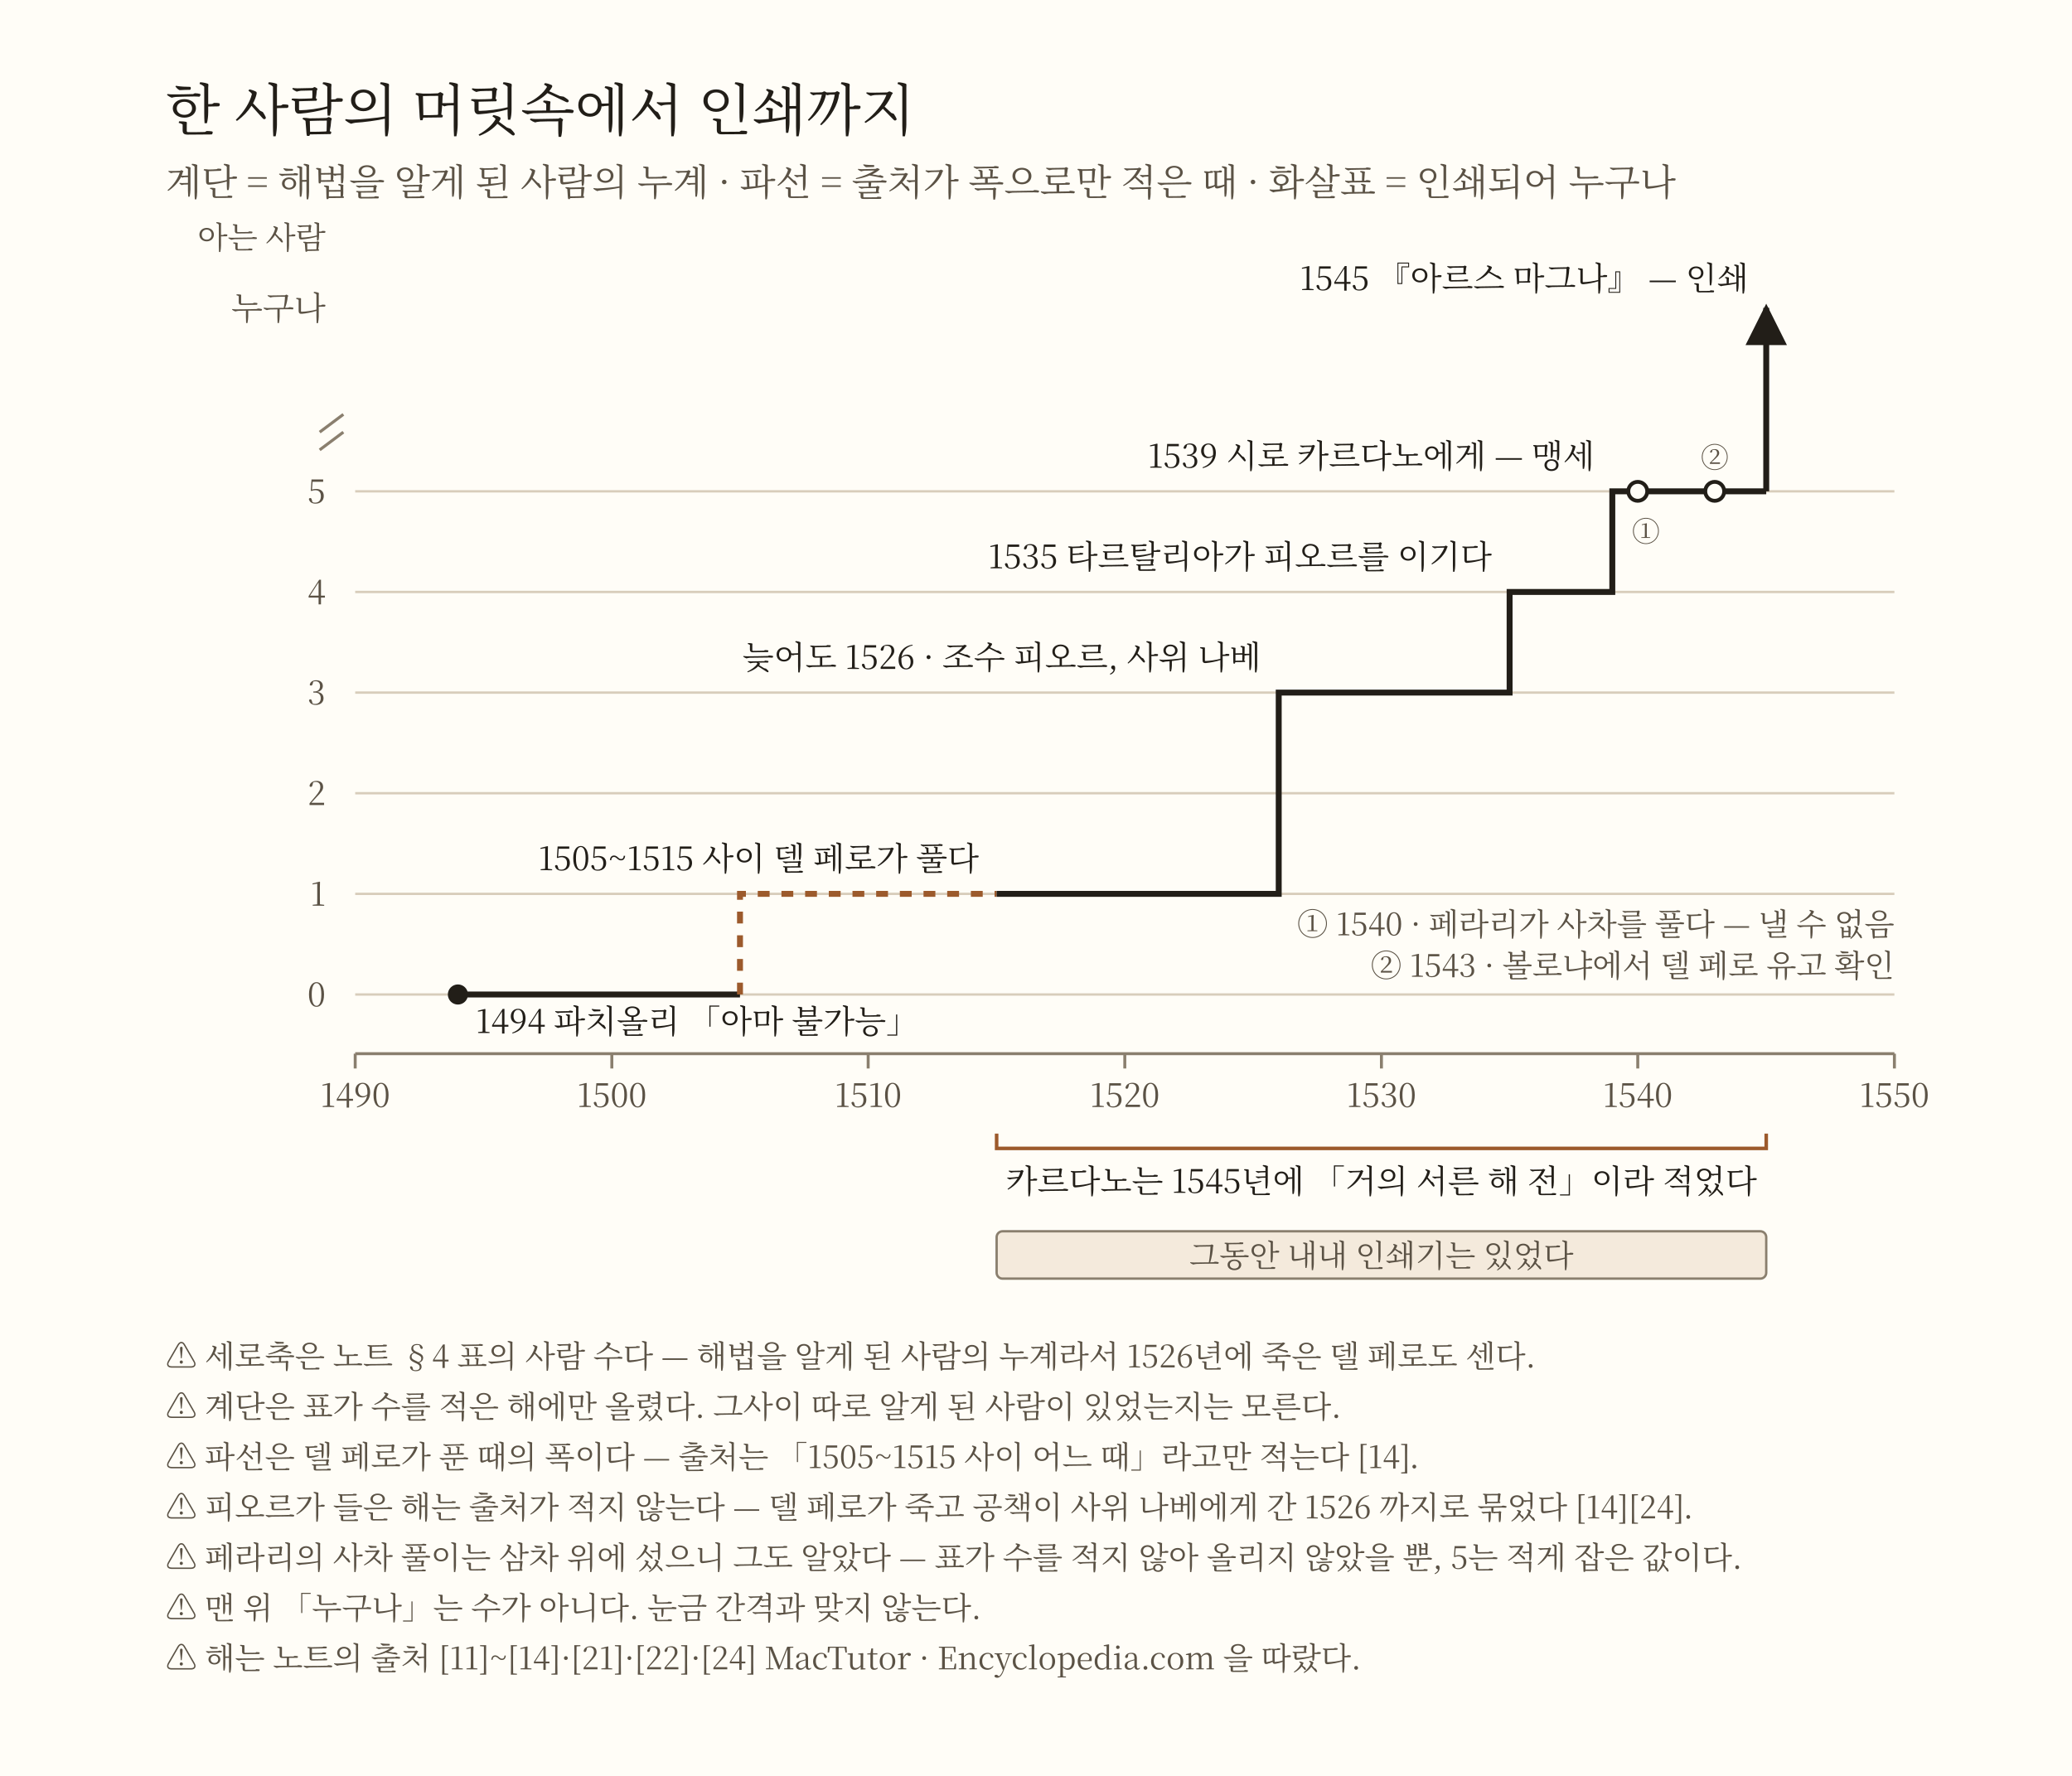
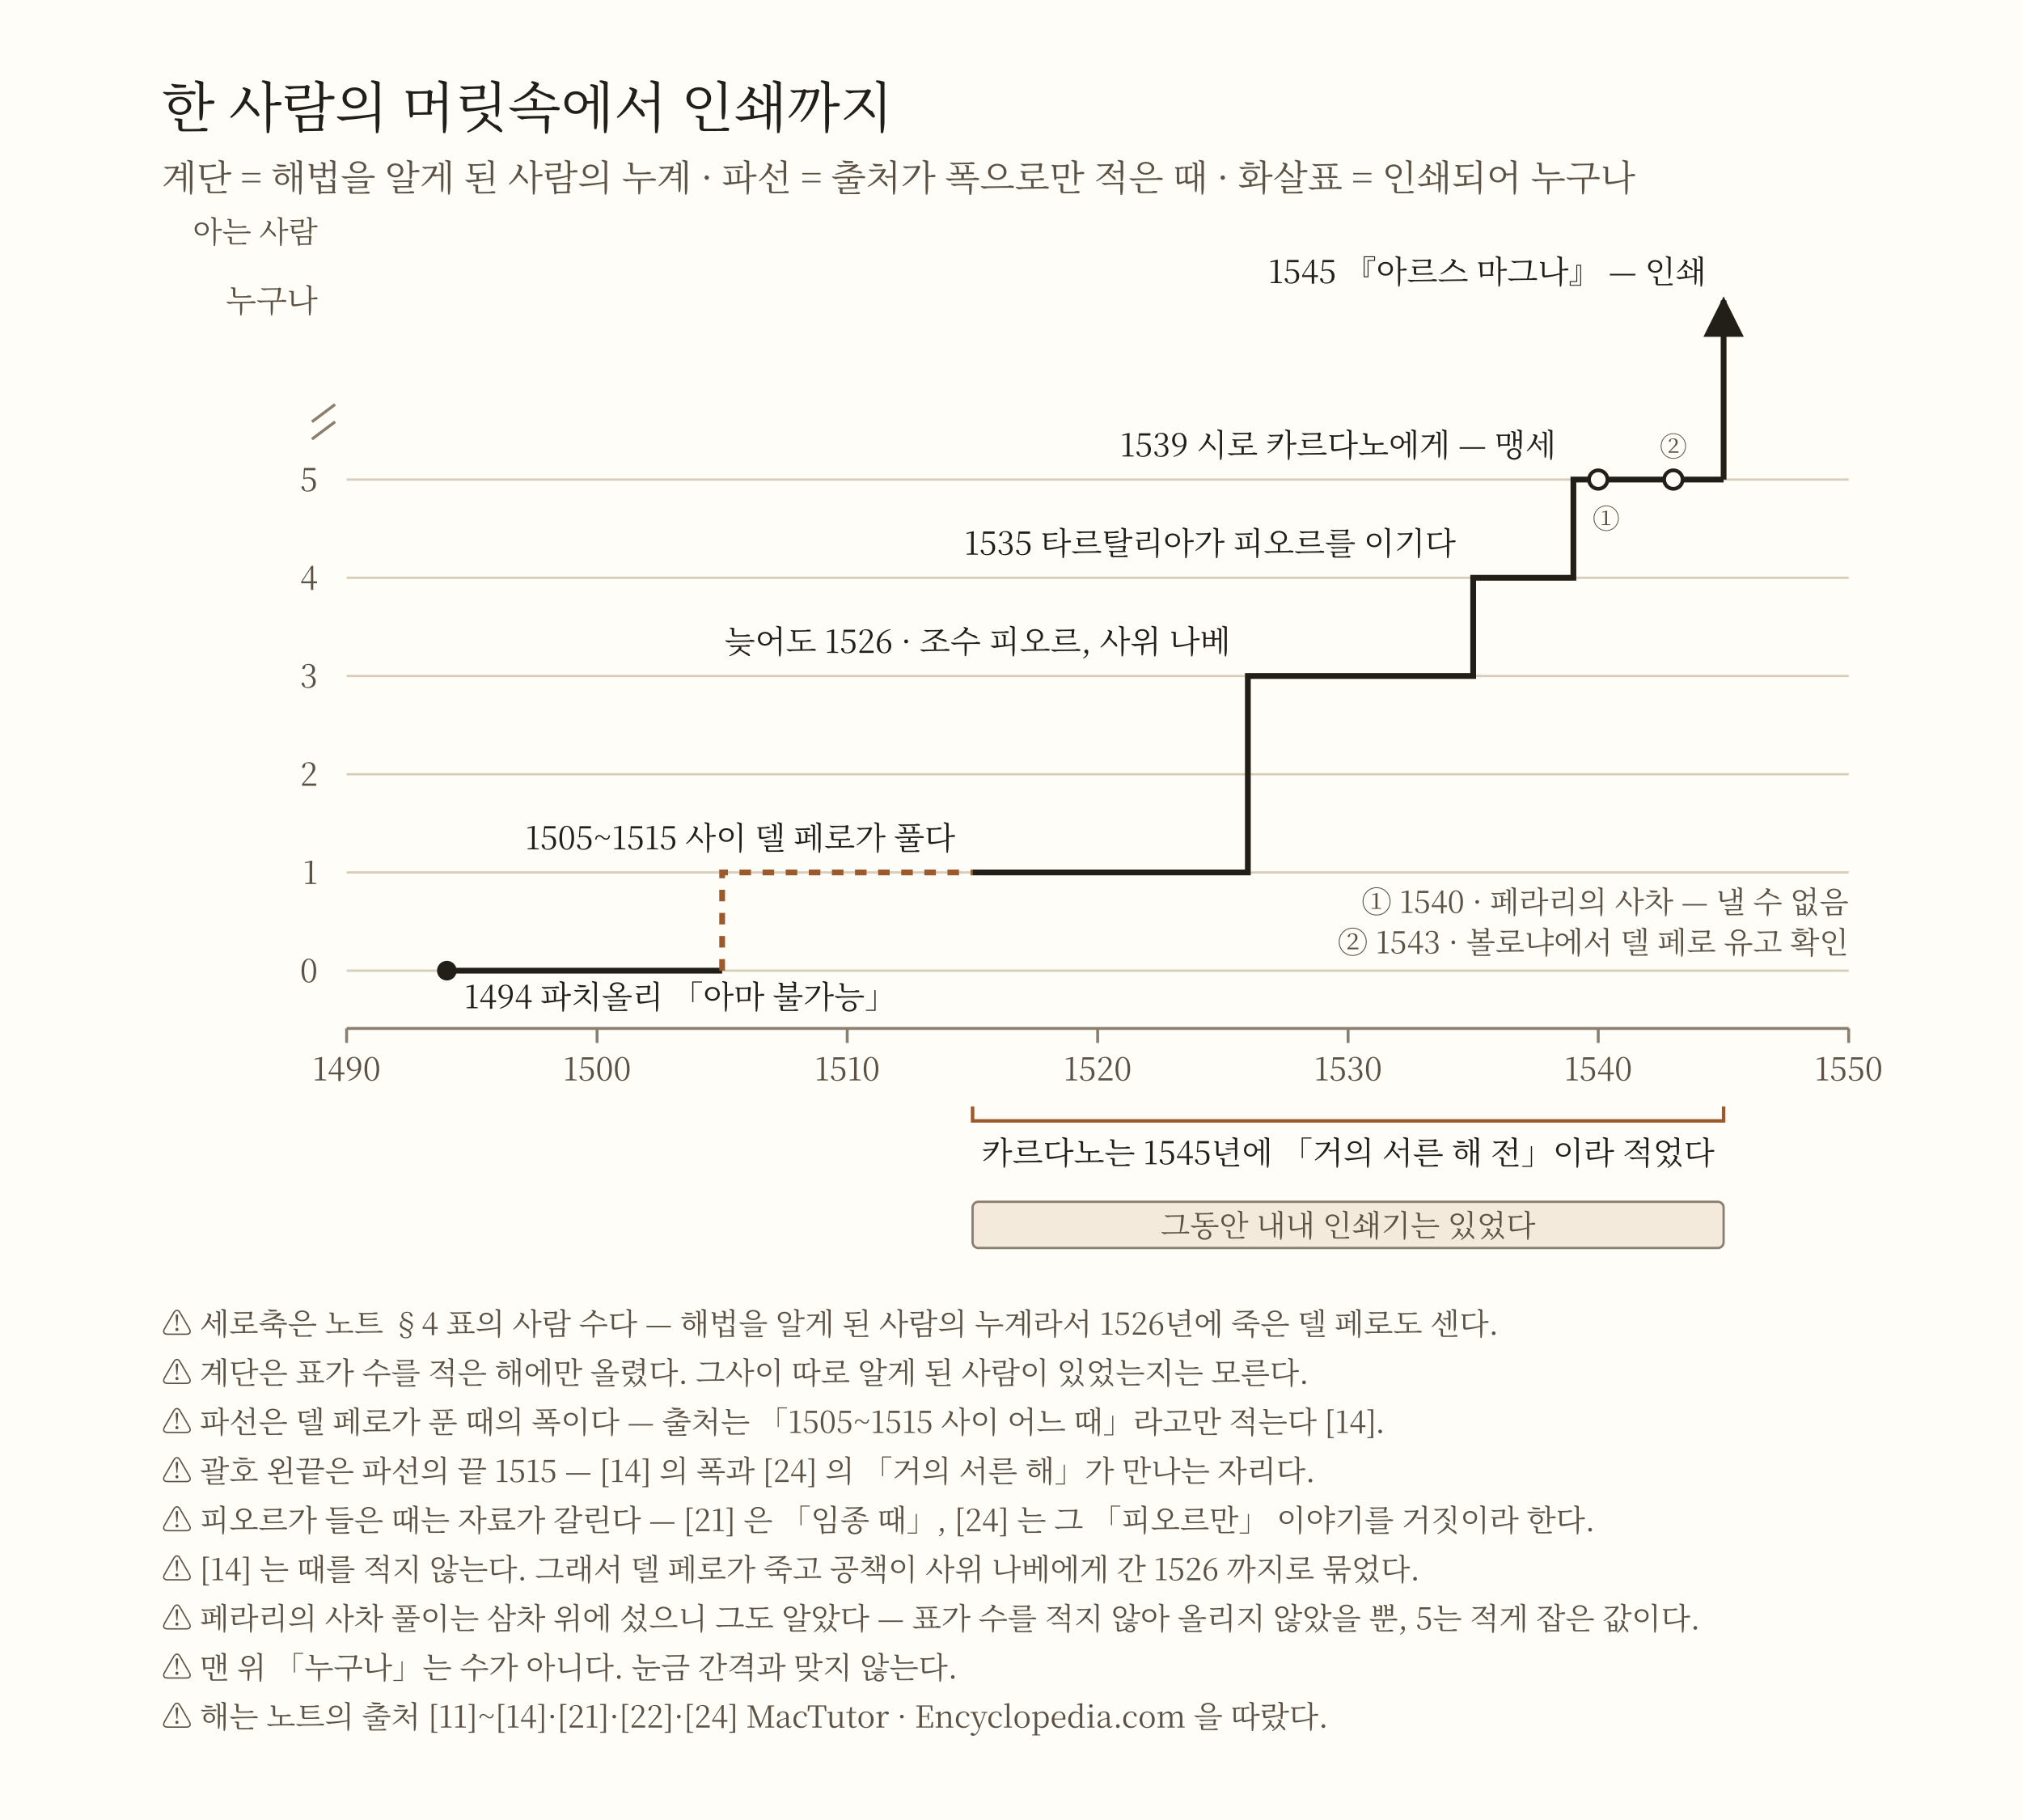
- <svg xmlns="http://www.w3.org/2000/svg" viewBox="0 0 700 600" width="700" height="600" role="img" aria-label="그림 위쪽에 「한 사람의 머릿속에서 인쇄까지」이라는 표제가 있고 그 아래에 계단은 해법을 알게 된 사람의 누계, 파선은 출처가 폭으로만 적은 때, 화살표는 인쇄되어 누구나라는 부호표가 있다. 가로축은 1490년부터 1550년까지의 해이고, 세로축은 해법을 아는 사람의 수로 0부터 5까지 눈금이 있으며 그 위에 끊김 표시를 두고 누구나라는 칸이 따로 있다. 세로축 맨 위에 아는 사람이라고 적혀 있다. 1494년 0의 높이에 점이 있고 그 오른쪽 아래에 1494 파치올리 아마 불가능이라고 적혀 있다. 선은 0의 높이로 오른쪽으로 가다가 1505년에 파선으로 1로 올라가 1515년까지 파선으로 이어지고, 그 끝 왼쪽 위에 1505~1515 사이 델 페로가 풀다라고 적혀 있다. 이어 1526년에 3으로 올라가며 늦어도 1526, 조수 피오르, 사위 나베, 1535년에 4로 올라가며 1535 타르탈리아가 피오르를 이기다, 1539년에 5로 올라가며 1539 시로 카르다노에게, 맹세라고 적혀 있다. 5의 높이에 1540과 1543 자리에 작은 동그라미 둘이 있고 각각 1번, 2번이 붙어 있다. 그 번호의 풀이는 그림 오른쪽 아래, 0과 1 눈금 사이에 적혀 있다 — 1번은 1540 페라리가 사차를 풀다, 낼 수 없음, 2번은 1543 볼로냐에서 델 페로 유고 확인. 1545년에 선이 5에서 누구나 칸까지 화살표로 치솟고 1545 아르스 마그나 인쇄라고 적혀 있다. 가로축 아래에 1515에서 1545까지를 묶는 괄호가 있어 카르다노는 1545년에 거의 서른 해 전이라 적었다고 적혀 있고, 그 바로 아래 같은 폭의 옅은 띠에 그동안 내내 인쇄기는 있었다고 적혀 있다. 아래에 단서가 일곱 줄 있다. 첫째, 세로축은 노트 4절 표의 사람 수이고 해법을 알게 된 사람의 누계라서 1526년에 죽은 델 페로도 센다. 둘째, 계단은 표가 수를 적은 해에만 올렸고 그사이 따로 알게 된 사람이 있었는지는 모른다. 셋째, 파선은 델 페로가 푼 때의 폭이고 출처는 1505~1515 사이 어느 때라고만 적는다. 넷째, 피오르가 들은 해는 출처가 적지 않아 델 페로가 죽고 공책이 사위 나베에게 간 1526 까지로 묶었다. 다섯째, 페라리의 사차 풀이는 삼차 위에 섰으니 그도 알았지만 표가 수를 적지 않아 계단을 올리지 않았을 뿐이고, 1540년부터의 5는 적게 잡은 값이다. 여섯째, 맨 위 누구나는 수가 아니어서 눈금 간격과 맞지 않는다. 일곱째, 해는 노트의 출처 11번부터 14번과 21번, 22번, 24번, MacTutor와 Encyclopedia.com을 따랐다.">
+ <svg xmlns="http://www.w3.org/2000/svg" viewBox="0 0 700 630" width="700" height="630" role="img" aria-label="그림 위쪽에 「한 사람의 머릿속에서 인쇄까지」라는 표제가 있고 그 아래에 계단은 해법을 알게 된 사람의 누계, 파선은 출처가 폭으로만 적은 때, 화살표는 인쇄되어 누구나라는 부호표가 있다. 가로축은 1490년부터 1550년까지의 해이고, 세로축은 해법을 아는 사람의 수로 0부터 5까지 눈금이 있으며 그 위에 끊김 표시를 두고 누구나라는 칸이 따로 있다. 세로축 맨 위에 아는 사람이라고 적혀 있다. 1494년 0의 높이에 점이 있고 그 오른쪽 아래에 1494 파치올리 아마 불가능이라고 적혀 있다. 선은 0의 높이로 오른쪽으로 가다가 1505년에 파선으로 1로 올라가 1515년까지 파선으로 이어지고, 그 끝 왼쪽 위에 1505~1515 사이 델 페로가 풀다라고 적혀 있다. 이어 1526년에 3으로 올라가며 늦어도 1526, 조수 피오르, 사위 나베, 1535년에 4로 올라가며 1535 타르탈리아가 피오르를 이기다, 1539년에 5로 올라가며 1539 시로 카르다노에게, 맹세라고 적혀 있다. 5의 높이에 1540과 1543 자리에 작은 동그라미 둘이 있고 각각 1번, 2번이 붙어 있다. 그 번호의 풀이는 그림 오른쪽 아래, 0과 1 눈금 사이에 적혀 있다 — 1번은 1540 페라리의 사차, 낼 수 없음, 2번은 1543 볼로냐에서 델 페로 유고 확인. 1545년에 선이 5에서 누구나 칸까지 화살표로 치솟고 1545 아르스 마그나 인쇄라고 적혀 있다. 가로축 아래에 1515에서 1545까지를 묶는 괄호가 있어 카르다노는 1545년에 거의 서른 해 전이라 적었다고 적혀 있고, 그 바로 아래 같은 폭의 옅은 띠에 그동안 내내 인쇄기는 있었다고 적혀 있다. 아래에 단서가 아홉 줄 있다. 첫째, 세로축은 노트 4절 표의 사람 수이고 해법을 알게 된 사람의 누계라서 1526년에 죽은 델 페로도 센다. 둘째, 계단은 표가 수를 적은 해에만 올렸고 그사이 따로 알게 된 사람이 있었는지는 모른다. 셋째, 파선은 델 페로가 푼 때의 폭이고 출처는 1505~1515 사이 어느 때라고만 적는다. 넷째, 괄호 왼끝은 파선의 끝 1515 로, 14번의 폭과 24번의 거의 서른 해가 만나는 자리다. 다섯째, 피오르가 들은 때는 자료가 갈려 21번은 임종 때라 적고 24번은 그 피오르만 이야기를 거짓이라 한다. 여섯째, 14번은 때를 적지 않아 델 페로가 죽고 공책이 사위 나베에게 간 1526 까지로 묶었다. 일곱째, 페라리의 사차 풀이는 삼차 위에 섰으니 그도 알았지만 표가 수를 적지 않아 계단을 올리지 않았을 뿐이고, 1540년부터의 5는 적게 잡은 값이다. 여덟째, 맨 위 누구나는 수가 아니어서 눈금 간격과 맞지 않는다. 아홉째, 해는 노트의 출처 11번부터 14번과 21번, 22번, 24번, MacTutor와 Encyclopedia.com을 따랐다.">
  <defs>
    <marker id="ah" viewBox="0 0 10 10" refX="9" refY="5" markerWidth="7" markerHeight="7" orient="auto">
      <path d="M0,0 L10,5 L0,10 z" fill="#221E18" />
    </marker>
  </defs>
  <style>
    text{font-family:EB Garamond, Georgia, 'Noto Serif KR', 'Noto Serif CJK KR', NanumMyeongjo, Batang, AppleMyungjo, serif;fill:#221E18;}
    .h1{font-size:19px;} .h2{font-size:12.5px;fill:#5B5245;}
    .ev{font-size:11px;} .sm{font-size:10.5px;fill:#5B5245;} .yr{font-size:11px;fill:#5B5245;}
    .tiny{font-size:9.5px;fill:#5B5245;}
    .bg{fill:#FFFDF7;}
    .grid{stroke:#D8CDBB;stroke-width:0.8;}
    .axis{stroke:#8A7F6E;stroke-width:1;fill:none;}
    .step{stroke:#221E18;stroke-width:2;fill:none;}
    .unk{stroke:#9C5A2C;stroke-width:2;fill:none;stroke-dasharray:4 4;}
    .pt{fill:#221E18;}
    .mk{fill:#FFFDF7;stroke:#221E18;stroke-width:1.3;}
    .brk{stroke:#9C5A2C;stroke-width:1.2;fill:none;}
    .press{fill:#F4EADC;stroke:#8A7F6E;stroke-width:0.8;}
    .warn{font-size:10.5px;fill:#5B5245;}
  </style>
-   <rect class="bg" x="0" y="0" width="700" height="600" />
+   <rect class="bg" x="0" y="0" width="700" height="630" />
  <text class="h1" x="56" y="44" text-anchor="start">한 사람의 머릿속에서 인쇄까지</text>
  <text class="h2" x="56" y="66" text-anchor="start">계단 = 해법을 알게 된 사람의 누계 · 파선 = 출처가 폭으로만 적은 때 · 화살표 = 인쇄되어 누구나</text>
  <line class="grid" x1="120" y1="336" x2="640" y2="336" />
  <text class="yr" x="110.0" y="340" text-anchor="end">0</text>
  <line class="grid" x1="120" y1="302" x2="640" y2="302" />
  <text class="yr" x="110.0" y="306" text-anchor="end">1</text>
  <line class="grid" x1="120" y1="268" x2="640" y2="268" />
  <text class="yr" x="110.0" y="272" text-anchor="end">2</text>
  <line class="grid" x1="120" y1="234" x2="640" y2="234" />
  <text class="yr" x="110.0" y="238" text-anchor="end">3</text>
  <line class="grid" x1="120" y1="200" x2="640" y2="200" />
  <text class="yr" x="110.0" y="204" text-anchor="end">4</text>
  <line class="grid" x1="120" y1="166" x2="640" y2="166" />
  <text class="yr" x="110.0" y="170" text-anchor="end">5</text>
  <text class="yr" x="110.0" y="108" text-anchor="end">누구나</text>
  <line class="axis" x1="108" y1="146" x2="116" y2="140" />
  <line class="axis" x1="108" y1="152" x2="116" y2="146" />
  <text class="sm" x="110.0" y="84" text-anchor="end">아는 사람</text>
  <path class="step" d="M154.7,336 H250.0" />
  <path class="unk" d="M250.0,336 V302 H336.7" />
  <path class="step" d="M336.7,302 H432.0 V234 H510.0 V200 H544.7 V166 H596.7" />
  <line class="step" x1="596.7" y1="166" x2="596.7" y2="104" marker-end="url(#ah)" />
  <circle class="pt" cx="154.7" cy="336" r="3.4" />
  <text class="ev" x="160.7" y="349" text-anchor="start">1494 파치올리 「아마 불가능」</text>
  <text class="ev" x="330.7" y="294" text-anchor="end">1505~1515 사이 델 페로가 풀다</text>
  <text class="ev" x="426.0" y="226" text-anchor="end">늦어도 1526 · 조수 피오르, 사위 나베</text>
  <text class="ev" x="504.0" y="192" text-anchor="end">1535 타르탈리아가 피오르를 이기다</text>
  <text class="ev" x="538.7" y="158" text-anchor="end">1539 시로 카르다노에게 — 맹세</text>
  <text class="ev" x="590.7" y="98" text-anchor="end">1545 『아르스 마그나』 — 인쇄</text>
  <circle class="mk" cx="553.3" cy="166" r="3.2" />
  <circle class="mk" cx="579.3" cy="166" r="3.2" />
  <text class="tiny" x="551.3" y="183" text-anchor="start">①</text>
  <text class="tiny" x="579.3" y="158" text-anchor="middle">②</text>
-   <text class="sm" x="640.0" y="316" text-anchor="end">① 1540 · 페라리가 사차를 풀다 — 낼 수 없음</text>
+   <text class="sm" x="640.0" y="316" text-anchor="end">① 1540 · 페라리의 사차 — 낼 수 없음</text>
  <text class="sm" x="640.0" y="330" text-anchor="end">② 1543 · 볼로냐에서 델 페로 유고 확인</text>
  <line class="axis" x1="120" y1="356" x2="640" y2="356" />
  <line class="axis" x1="120.0" y1="356" x2="120.0" y2="361" />
  <text class="yr" x="120.0" y="374" text-anchor="middle">1490</text>
  <line class="axis" x1="206.7" y1="356" x2="206.7" y2="361" />
  <text class="yr" x="206.7" y="374" text-anchor="middle">1500</text>
  <line class="axis" x1="293.3" y1="356" x2="293.3" y2="361" />
  <text class="yr" x="293.3" y="374" text-anchor="middle">1510</text>
  <line class="axis" x1="380.0" y1="356" x2="380.0" y2="361" />
  <text class="yr" x="380.0" y="374" text-anchor="middle">1520</text>
  <line class="axis" x1="466.7" y1="356" x2="466.7" y2="361" />
  <text class="yr" x="466.7" y="374" text-anchor="middle">1530</text>
  <line class="axis" x1="553.3" y1="356" x2="553.3" y2="361" />
  <text class="yr" x="553.3" y="374" text-anchor="middle">1540</text>
  <line class="axis" x1="640.0" y1="356" x2="640.0" y2="361" />
  <text class="yr" x="640.0" y="374" text-anchor="middle">1550</text>
  <path class="brk" d="M336.7,383 V388 H596.7 V383" />
  <text class="ev" x="466.7" y="403" text-anchor="middle">카르다노는 1545년에 「거의 서른 해 전」이라 적었다</text>
  <rect class="press" x="336.7" y="416" width="260.0" height="16" rx="2" />
  <text class="sm" x="466.7" y="428" text-anchor="middle">그동안 내내 인쇄기는 있었다</text>
  <text class="warn" x="56" y="462">⚠ 세로축은 노트 §4 표의 사람 수다 — 해법을 알게 된 사람의 누계라서 1526년에 죽은 델 페로도 센다.</text>
  <text class="warn" x="56" y="479">⚠ 계단은 표가 수를 적은 해에만 올렸다. 그사이 따로 알게 된 사람이 있었는지는 모른다.</text>
  <text class="warn" x="56" y="496">⚠ 파선은 델 페로가 푼 때의 폭이다 — 출처는 「1505~1515 사이 어느 때」라고만 적는다 [14].</text>
-   <text class="warn" x="56" y="513">⚠ 피오르가 들은 해는 출처가 적지 않는다 — 델 페로가 죽고 공책이 사위 나베에게 간 1526 까지로 묶었다 [14][24].</text>
-   <text class="warn" x="56" y="530">⚠ 페라리의 사차 풀이는 삼차 위에 섰으니 그도 알았다 — 표가 수를 적지 않아 올리지 않았을 뿐, 5는 적게 잡은 값이다.</text>
-   <text class="warn" x="56" y="547">⚠ 맨 위 「누구나」는 수가 아니다. 눈금 간격과 맞지 않는다.</text>
-   <text class="warn" x="56" y="564">⚠ 해는 노트의 출처 [11]~[14]·[21]·[22]·[24] MacTutor · Encyclopedia.com 을 따랐다.</text>
+   <text class="warn" x="56" y="513">⚠ 괄호 왼끝은 파선의 끝 1515 — [14] 의 폭과 [24] 의 「거의 서른 해」가 만나는 자리다.</text>
+   <text class="warn" x="56" y="530">⚠ 피오르가 들은 때는 자료가 갈린다 — [21] 은 「임종 때」, [24] 는 그 「피오르만」 이야기를 거짓이라 한다.</text>
+   <text class="warn" x="56" y="547">⚠ [14] 는 때를 적지 않는다. 그래서 델 페로가 죽고 공책이 사위 나베에게 간 1526 까지로 묶었다.</text>
+   <text class="warn" x="56" y="564">⚠ 페라리의 사차 풀이는 삼차 위에 섰으니 그도 알았다 — 표가 수를 적지 않아 올리지 않았을 뿐, 5는 적게 잡은 값이다.</text>
+   <text class="warn" x="56" y="581">⚠ 맨 위 「누구나」는 수가 아니다. 눈금 간격과 맞지 않는다.</text>
+   <text class="warn" x="56" y="598">⚠ 해는 노트의 출처 [11]~[14]·[21]·[22]·[24] MacTutor · Encyclopedia.com 을 따랐다.</text>
</svg>
